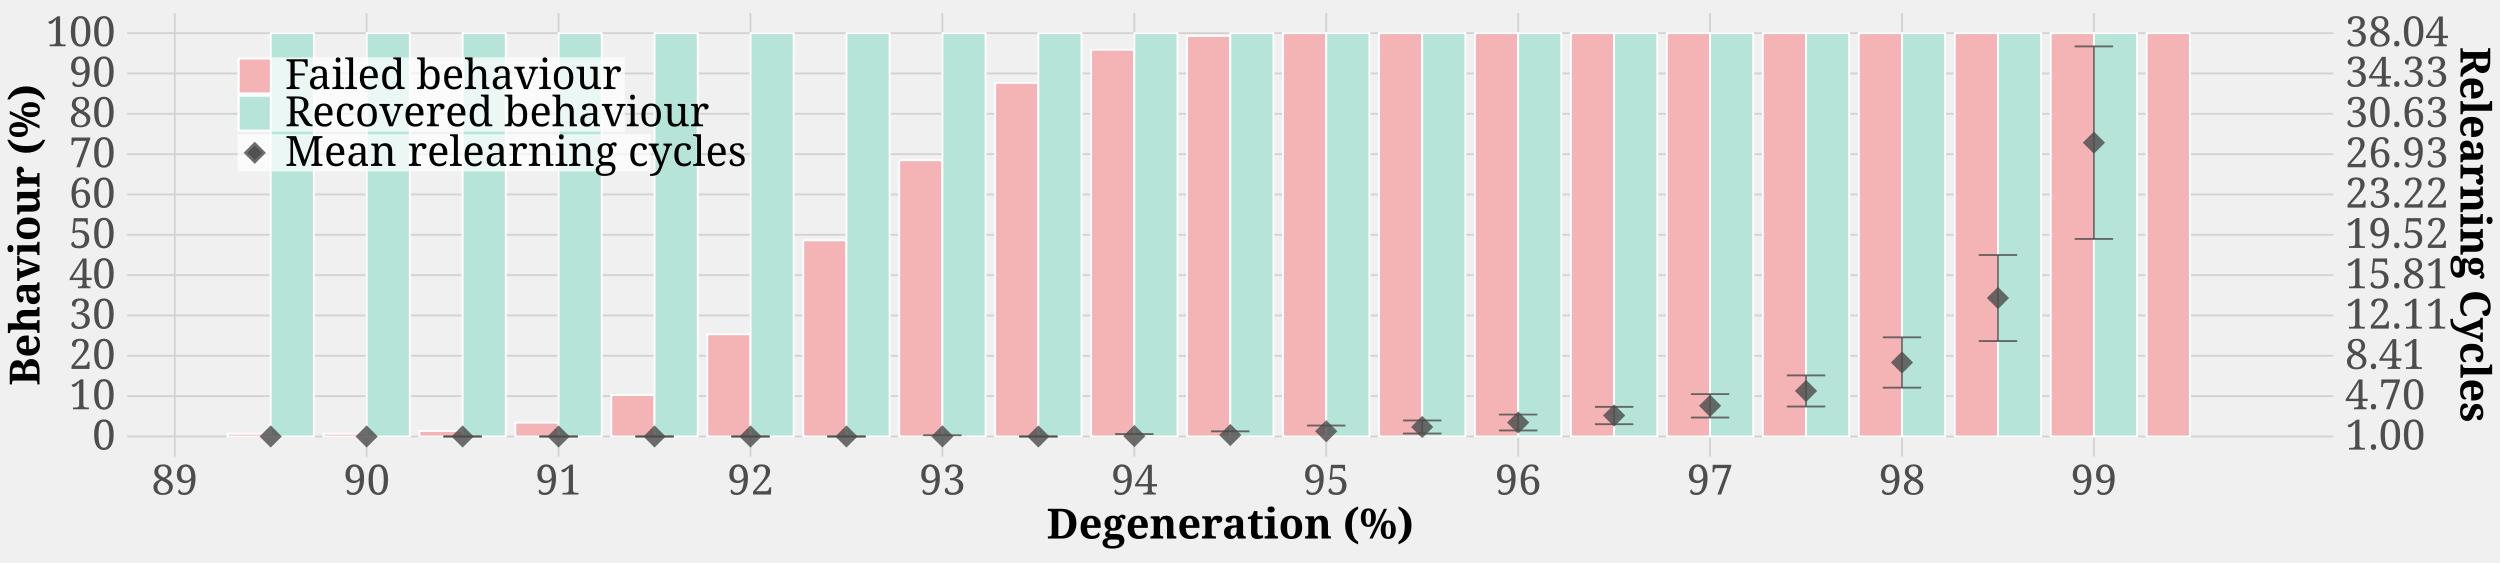
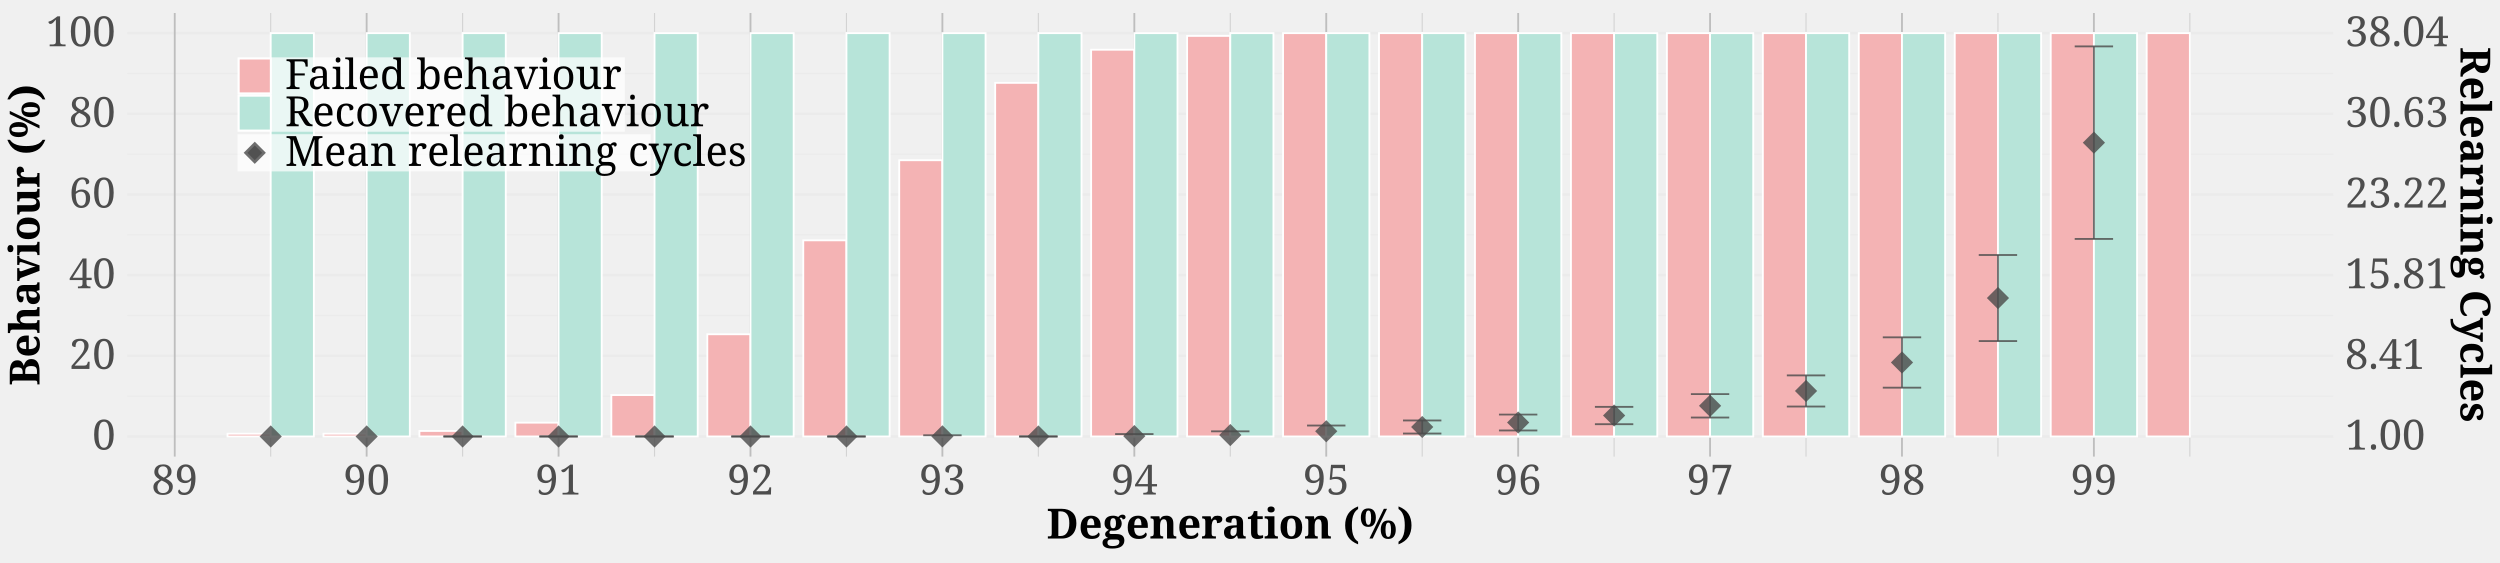
<svg xmlns="http://www.w3.org/2000/svg" class="svglite" width="1440.00pt" height="324.00pt" viewBox="0 0 1440.00 324.00">
  <defs>
    <style type="text/css">
    .svglite line, .svglite polyline, .svglite polygon, .svglite path, .svglite rect, .svglite circle {
      fill: none;
      stroke: #000000;
      stroke-linecap: round;
      stroke-linejoin: round;
      stroke-miterlimit: 10.00;
    }
    .svglite text {
      white-space: pre;
    }
  </style>
  </defs>
  <rect width="100%" height="100%" style="stroke: none; fill: none;" />
  <defs>
    <clipPath id="cpMC4wMHwxNDQwLjAwfDAuMDB8MzI0LjAw">
      <rect x="0.00" y="0.00" width="1440.00" height="324.00" />
    </clipPath>
  </defs>
  <g clip-path="url(#cpMC4wMHwxNDQwLjAwfDAuMDB8MzI0LjAw)">
</g>
  <defs>
    <clipPath id="cpNzMuMjl8MTM0My45OXw3LjQ3fDI2My4wMw==">
      <rect x="73.29" y="7.47" width="1270.71" height="255.55" />
    </clipPath>
  </defs>
  <g clip-path="url(#cpNzMuMjl8MTM0My45OXw3LjQ3fDI2My4wMw==)">
-     <polyline points="73.29,251.41 1343.99,251.41 " style="stroke-width: 1.07; stroke: #D3D3D3; stroke-linecap: butt;" />
-     <polyline points="73.29,228.18 1343.99,228.18 " style="stroke-width: 1.07; stroke: #D3D3D3; stroke-linecap: butt;" />
-     <polyline points="73.29,204.95 1343.99,204.95 " style="stroke-width: 1.07; stroke: #D3D3D3; stroke-linecap: butt;" />
-     <polyline points="73.29,181.71 1343.99,181.71 " style="stroke-width: 1.07; stroke: #D3D3D3; stroke-linecap: butt;" />
-     <polyline points="73.29,158.48 1343.99,158.48 " style="stroke-width: 1.07; stroke: #D3D3D3; stroke-linecap: butt;" />
-     <polyline points="73.29,135.25 1343.99,135.25 " style="stroke-width: 1.07; stroke: #D3D3D3; stroke-linecap: butt;" />
-     <polyline points="73.29,112.02 1343.99,112.02 " style="stroke-width: 1.07; stroke: #D3D3D3; stroke-linecap: butt;" />
-     <polyline points="73.29,88.78 1343.99,88.78 " style="stroke-width: 1.07; stroke: #D3D3D3; stroke-linecap: butt;" />
-     <polyline points="73.29,65.55 1343.99,65.55 " style="stroke-width: 1.07; stroke: #D3D3D3; stroke-linecap: butt;" />
-     <polyline points="73.29,42.32 1343.99,42.32 " style="stroke-width: 1.07; stroke: #D3D3D3; stroke-linecap: butt;" />
-     <polyline points="73.29,19.09 1343.99,19.09 " style="stroke-width: 1.07; stroke: #D3D3D3; stroke-linecap: butt;" />
-     <polyline points="100.65,263.03 100.65,7.47 " style="stroke-width: 1.07; stroke: #D3D3D3; stroke-linecap: butt;" />
-     <polyline points="211.19,263.03 211.19,7.47 " style="stroke-width: 1.07; stroke: #D3D3D3; stroke-linecap: butt;" />
-     <polyline points="321.73,263.03 321.73,7.47 " style="stroke-width: 1.07; stroke: #D3D3D3; stroke-linecap: butt;" />
-     <polyline points="432.28,263.03 432.28,7.47 " style="stroke-width: 1.07; stroke: #D3D3D3; stroke-linecap: butt;" />
-     <polyline points="542.82,263.03 542.82,7.47 " style="stroke-width: 1.07; stroke: #D3D3D3; stroke-linecap: butt;" />
-     <polyline points="653.37,263.03 653.37,7.47 " style="stroke-width: 1.07; stroke: #D3D3D3; stroke-linecap: butt;" />
-     <polyline points="763.91,263.03 763.91,7.47 " style="stroke-width: 1.07; stroke: #D3D3D3; stroke-linecap: butt;" />
-     <polyline points="874.46,263.03 874.46,7.47 " style="stroke-width: 1.07; stroke: #D3D3D3; stroke-linecap: butt;" />
-     <polyline points="985.00,263.03 985.00,7.47 " style="stroke-width: 1.07; stroke: #D3D3D3; stroke-linecap: butt;" />
-     <polyline points="1095.54,263.03 1095.54,7.47 " style="stroke-width: 1.07; stroke: #D3D3D3; stroke-linecap: butt;" />
-     <polyline points="1206.09,263.03 1206.09,7.47 " style="stroke-width: 1.07; stroke: #D3D3D3; stroke-linecap: butt;" />
+     <polyline points="73.29,228.18 1343.99,228.18 " style="stroke-width: 0.73; stroke: #EBEBEB; stroke-linecap: butt;" />
+     <polyline points="73.29,181.71 1343.99,181.71 " style="stroke-width: 0.73; stroke: #EBEBEB; stroke-linecap: butt;" />
+     <polyline points="73.29,135.25 1343.99,135.25 " style="stroke-width: 0.73; stroke: #EBEBEB; stroke-linecap: butt;" />
+     <polyline points="73.29,88.78 1343.99,88.78 " style="stroke-width: 0.73; stroke: #EBEBEB; stroke-linecap: butt;" />
+     <polyline points="73.29,42.32 1343.99,42.32 " style="stroke-width: 0.73; stroke: #EBEBEB; stroke-linecap: butt;" />
+     <polyline points="155.92,263.03 155.92,7.47 " style="stroke-width: 0.64; stroke: #D3D3D3; stroke-linecap: butt;" />
+     <polyline points="266.46,263.03 266.46,7.47 " style="stroke-width: 0.64; stroke: #D3D3D3; stroke-linecap: butt;" />
+     <polyline points="377.01,263.03 377.01,7.47 " style="stroke-width: 0.64; stroke: #D3D3D3; stroke-linecap: butt;" />
+     <polyline points="487.55,263.03 487.55,7.47 " style="stroke-width: 0.64; stroke: #D3D3D3; stroke-linecap: butt;" />
+     <polyline points="598.09,263.03 598.09,7.47 " style="stroke-width: 0.64; stroke: #D3D3D3; stroke-linecap: butt;" />
+     <polyline points="708.64,263.03 708.64,7.47 " style="stroke-width: 0.64; stroke: #D3D3D3; stroke-linecap: butt;" />
+     <polyline points="819.18,263.03 819.18,7.47 " style="stroke-width: 0.64; stroke: #D3D3D3; stroke-linecap: butt;" />
+     <polyline points="929.73,263.03 929.73,7.47 " style="stroke-width: 0.64; stroke: #D3D3D3; stroke-linecap: butt;" />
+     <polyline points="1040.27,263.03 1040.27,7.47 " style="stroke-width: 0.64; stroke: #D3D3D3; stroke-linecap: butt;" />
+     <polyline points="1150.82,263.03 1150.82,7.47 " style="stroke-width: 0.64; stroke: #D3D3D3; stroke-linecap: butt;" />
+     <polyline points="1261.36,263.03 1261.36,7.47 " style="stroke-width: 0.64; stroke: #D3D3D3; stroke-linecap: butt;" />
+     <polyline points="73.29,251.41 1343.99,251.41 " style="stroke-width: 1.45; stroke: #EBEBEB; stroke-linecap: butt;" />
+     <polyline points="73.29,204.95 1343.99,204.95 " style="stroke-width: 1.45; stroke: #EBEBEB; stroke-linecap: butt;" />
+     <polyline points="73.29,158.48 1343.99,158.48 " style="stroke-width: 1.45; stroke: #EBEBEB; stroke-linecap: butt;" />
+     <polyline points="73.29,112.02 1343.99,112.02 " style="stroke-width: 1.45; stroke: #EBEBEB; stroke-linecap: butt;" />
+     <polyline points="73.29,65.55 1343.99,65.55 " style="stroke-width: 1.45; stroke: #EBEBEB; stroke-linecap: butt;" />
+     <polyline points="73.29,19.09 1343.99,19.09 " style="stroke-width: 1.45; stroke: #EBEBEB; stroke-linecap: butt;" />
+     <polyline points="100.65,263.03 100.65,7.47 " style="stroke-width: 1.07; stroke: #BEBEBE; stroke-linecap: butt;" />
+     <polyline points="211.19,263.03 211.19,7.47 " style="stroke-width: 1.07; stroke: #BEBEBE; stroke-linecap: butt;" />
+     <polyline points="321.73,263.03 321.73,7.47 " style="stroke-width: 1.07; stroke: #BEBEBE; stroke-linecap: butt;" />
+     <polyline points="432.28,263.03 432.28,7.47 " style="stroke-width: 1.07; stroke: #BEBEBE; stroke-linecap: butt;" />
+     <polyline points="542.82,263.03 542.82,7.47 " style="stroke-width: 1.07; stroke: #BEBEBE; stroke-linecap: butt;" />
+     <polyline points="653.37,263.03 653.37,7.47 " style="stroke-width: 1.07; stroke: #BEBEBE; stroke-linecap: butt;" />
+     <polyline points="763.91,263.03 763.91,7.47 " style="stroke-width: 1.07; stroke: #BEBEBE; stroke-linecap: butt;" />
+     <polyline points="874.46,263.03 874.46,7.47 " style="stroke-width: 1.07; stroke: #BEBEBE; stroke-linecap: butt;" />
+     <polyline points="985.00,263.03 985.00,7.47 " style="stroke-width: 1.07; stroke: #BEBEBE; stroke-linecap: butt;" />
+     <polyline points="1095.54,263.03 1095.54,7.47 " style="stroke-width: 1.07; stroke: #BEBEBE; stroke-linecap: butt;" />
+     <polyline points="1206.09,263.03 1206.09,7.47 " style="stroke-width: 1.07; stroke: #BEBEBE; stroke-linecap: butt;" />
    <rect x="131.05" y="249.82" width="24.87" height="1.59" style="stroke-width: 1.07; stroke: #FFFFFF; stroke-linecap: butt; stroke-linejoin: miter; fill: #F4B3B4;" />
    <rect x="155.92" y="19.09" width="24.87" height="232.32" style="stroke-width: 1.07; stroke: #FFFFFF; stroke-linecap: butt; stroke-linejoin: miter; fill: #B7E4D9;" />
    <rect x="186.32" y="249.82" width="24.87" height="1.59" style="stroke-width: 1.07; stroke: #FFFFFF; stroke-linecap: butt; stroke-linejoin: miter; fill: #F4B3B4;" />
    <rect x="211.19" y="19.09" width="24.87" height="232.32" style="stroke-width: 1.07; stroke: #FFFFFF; stroke-linecap: butt; stroke-linejoin: miter; fill: #B7E4D9;" />
    <rect x="241.59" y="248.23" width="24.87" height="3.18" style="stroke-width: 1.07; stroke: #FFFFFF; stroke-linecap: butt; stroke-linejoin: miter; fill: #F4B3B4;" />
    <rect x="266.46" y="19.09" width="24.87" height="232.32" style="stroke-width: 1.07; stroke: #FFFFFF; stroke-linecap: butt; stroke-linejoin: miter; fill: #B7E4D9;" />
    <rect x="296.86" y="243.45" width="24.87" height="7.96" style="stroke-width: 1.07; stroke: #FFFFFF; stroke-linecap: butt; stroke-linejoin: miter; fill: #F4B3B4;" />
    <rect x="321.73" y="19.09" width="24.87" height="232.32" style="stroke-width: 1.07; stroke: #FFFFFF; stroke-linecap: butt; stroke-linejoin: miter; fill: #B7E4D9;" />
    <rect x="352.13" y="227.54" width="24.87" height="23.87" style="stroke-width: 1.07; stroke: #FFFFFF; stroke-linecap: butt; stroke-linejoin: miter; fill: #F4B3B4;" />
    <rect x="377.01" y="19.09" width="24.87" height="232.32" style="stroke-width: 1.07; stroke: #FFFFFF; stroke-linecap: butt; stroke-linejoin: miter; fill: #B7E4D9;" />
    <rect x="407.41" y="192.53" width="24.87" height="58.88" style="stroke-width: 1.07; stroke: #FFFFFF; stroke-linecap: butt; stroke-linejoin: miter; fill: #F4B3B4;" />
    <rect x="432.28" y="19.09" width="24.87" height="232.32" style="stroke-width: 1.07; stroke: #FFFFFF; stroke-linecap: butt; stroke-linejoin: miter; fill: #B7E4D9;" />
    <rect x="462.68" y="138.43" width="24.87" height="112.98" style="stroke-width: 1.07; stroke: #FFFFFF; stroke-linecap: butt; stroke-linejoin: miter; fill: #F4B3B4;" />
    <rect x="487.55" y="19.09" width="24.87" height="232.32" style="stroke-width: 1.07; stroke: #FFFFFF; stroke-linecap: butt; stroke-linejoin: miter; fill: #B7E4D9;" />
    <rect x="517.95" y="92.29" width="24.87" height="159.12" style="stroke-width: 1.07; stroke: #FFFFFF; stroke-linecap: butt; stroke-linejoin: miter; fill: #F4B3B4;" />
    <rect x="542.82" y="19.09" width="24.87" height="232.32" style="stroke-width: 1.07; stroke: #FFFFFF; stroke-linecap: butt; stroke-linejoin: miter; fill: #B7E4D9;" />
    <rect x="573.22" y="47.73" width="24.87" height="203.68" style="stroke-width: 1.07; stroke: #FFFFFF; stroke-linecap: butt; stroke-linejoin: miter; fill: #F4B3B4;" />
    <rect x="598.09" y="19.09" width="24.87" height="232.32" style="stroke-width: 1.07; stroke: #FFFFFF; stroke-linecap: butt; stroke-linejoin: miter; fill: #B7E4D9;" />
    <rect x="628.49" y="28.64" width="24.87" height="222.77" style="stroke-width: 1.07; stroke: #FFFFFF; stroke-linecap: butt; stroke-linejoin: miter; fill: #F4B3B4;" />
    <rect x="653.37" y="19.09" width="24.87" height="232.32" style="stroke-width: 1.07; stroke: #FFFFFF; stroke-linecap: butt; stroke-linejoin: miter; fill: #B7E4D9;" />
    <rect x="683.77" y="20.68" width="24.87" height="230.73" style="stroke-width: 1.07; stroke: #FFFFFF; stroke-linecap: butt; stroke-linejoin: miter; fill: #F4B3B4;" />
    <rect x="708.64" y="19.09" width="24.87" height="232.32" style="stroke-width: 1.07; stroke: #FFFFFF; stroke-linecap: butt; stroke-linejoin: miter; fill: #B7E4D9;" />
    <rect x="739.04" y="19.09" width="24.87" height="232.32" style="stroke-width: 1.07; stroke: #FFFFFF; stroke-linecap: butt; stroke-linejoin: miter; fill: #F4B3B4;" />
    <rect x="763.91" y="19.09" width="24.87" height="232.32" style="stroke-width: 1.07; stroke: #FFFFFF; stroke-linecap: butt; stroke-linejoin: miter; fill: #B7E4D9;" />
    <rect x="794.31" y="19.09" width="24.87" height="232.32" style="stroke-width: 1.07; stroke: #FFFFFF; stroke-linecap: butt; stroke-linejoin: miter; fill: #F4B3B4;" />
    <rect x="819.18" y="19.09" width="24.87" height="232.32" style="stroke-width: 1.07; stroke: #FFFFFF; stroke-linecap: butt; stroke-linejoin: miter; fill: #B7E4D9;" />
    <rect x="849.58" y="19.09" width="24.87" height="232.32" style="stroke-width: 1.07; stroke: #FFFFFF; stroke-linecap: butt; stroke-linejoin: miter; fill: #F4B3B4;" />
    <rect x="874.46" y="19.09" width="24.87" height="232.32" style="stroke-width: 1.07; stroke: #FFFFFF; stroke-linecap: butt; stroke-linejoin: miter; fill: #B7E4D9;" />
    <rect x="904.86" y="19.09" width="24.87" height="232.32" style="stroke-width: 1.07; stroke: #FFFFFF; stroke-linecap: butt; stroke-linejoin: miter; fill: #F4B3B4;" />
    <rect x="929.73" y="19.09" width="24.87" height="232.32" style="stroke-width: 1.07; stroke: #FFFFFF; stroke-linecap: butt; stroke-linejoin: miter; fill: #B7E4D9;" />
    <rect x="960.13" y="19.09" width="24.87" height="232.32" style="stroke-width: 1.07; stroke: #FFFFFF; stroke-linecap: butt; stroke-linejoin: miter; fill: #F4B3B4;" />
    <rect x="985.00" y="19.09" width="24.87" height="232.32" style="stroke-width: 1.07; stroke: #FFFFFF; stroke-linecap: butt; stroke-linejoin: miter; fill: #B7E4D9;" />
    <rect x="1015.40" y="19.09" width="24.87" height="232.32" style="stroke-width: 1.07; stroke: #FFFFFF; stroke-linecap: butt; stroke-linejoin: miter; fill: #F4B3B4;" />
    <rect x="1040.27" y="19.09" width="24.87" height="232.32" style="stroke-width: 1.07; stroke: #FFFFFF; stroke-linecap: butt; stroke-linejoin: miter; fill: #B7E4D9;" />
    <rect x="1070.67" y="19.09" width="24.87" height="232.32" style="stroke-width: 1.07; stroke: #FFFFFF; stroke-linecap: butt; stroke-linejoin: miter; fill: #F4B3B4;" />
    <rect x="1095.54" y="19.09" width="24.87" height="232.32" style="stroke-width: 1.07; stroke: #FFFFFF; stroke-linecap: butt; stroke-linejoin: miter; fill: #B7E4D9;" />
    <rect x="1125.94" y="19.09" width="24.87" height="232.32" style="stroke-width: 1.07; stroke: #FFFFFF; stroke-linecap: butt; stroke-linejoin: miter; fill: #F4B3B4;" />
    <rect x="1150.82" y="19.09" width="24.87" height="232.32" style="stroke-width: 1.07; stroke: #FFFFFF; stroke-linecap: butt; stroke-linejoin: miter; fill: #B7E4D9;" />
    <rect x="1181.22" y="19.09" width="24.87" height="232.32" style="stroke-width: 1.07; stroke: #FFFFFF; stroke-linecap: butt; stroke-linejoin: miter; fill: #F4B3B4;" />
    <rect x="1206.09" y="19.09" width="24.87" height="232.32" style="stroke-width: 1.07; stroke: #FFFFFF; stroke-linecap: butt; stroke-linejoin: miter; fill: #B7E4D9;" />
    <rect x="1236.49" y="19.09" width="24.87" height="232.32" style="stroke-width: 1.07; stroke: #FFFFFF; stroke-linecap: butt; stroke-linejoin: miter; fill: #F4B3B4;" />
    <rect x="1261.36" y="251.41" width="24.87" height="0.00" style="stroke-width: 1.07; stroke: #FFFFFF; stroke-linecap: butt; stroke-linejoin: miter; fill: #B7E4D9;" />
    <polygon points="149.52,251.41 155.92,245.01 162.32,251.41 155.92,257.81 " style="stroke-width: 2.13; stroke: none; fill: #4A4A4A; fill-opacity: 0.80;" />
    <polygon points="204.79,251.41 211.19,245.01 217.59,251.41 211.19,257.81 " style="stroke-width: 2.13; stroke: none; fill: #4A4A4A; fill-opacity: 0.80;" />
    <polygon points="260.06,251.41 266.46,245.01 272.86,251.41 266.46,257.81 " style="stroke-width: 2.13; stroke: none; fill: #4A4A4A; fill-opacity: 0.80;" />
    <polygon points="315.34,251.41 321.73,245.01 328.13,251.41 321.73,257.81 " style="stroke-width: 2.13; stroke: none; fill: #4A4A4A; fill-opacity: 0.80;" />
    <polygon points="370.61,251.41 377.01,245.01 383.40,251.41 377.01,257.81 " style="stroke-width: 2.13; stroke: none; fill: #4A4A4A; fill-opacity: 0.80;" />
    <polygon points="425.88,251.41 432.28,245.01 438.68,251.41 432.28,257.81 " style="stroke-width: 2.13; stroke: none; fill: #4A4A4A; fill-opacity: 0.80;" />
    <polygon points="481.15,251.41 487.55,245.01 493.95,251.41 487.55,257.81 " style="stroke-width: 2.13; stroke: none; fill: #4A4A4A; fill-opacity: 0.80;" />
    <polygon points="536.42,251.35 542.82,244.95 549.22,251.35 542.82,257.74 " style="stroke-width: 2.13; stroke: none; fill: #4A4A4A; fill-opacity: 0.80;" />
    <polygon points="591.70,251.41 598.09,245.01 604.49,251.41 598.09,257.81 " style="stroke-width: 2.13; stroke: none; fill: #4A4A4A; fill-opacity: 0.80;" />
    <polygon points="646.97,251.19 653.37,244.79 659.76,251.19 653.37,257.58 " style="stroke-width: 2.13; stroke: none; fill: #4A4A4A; fill-opacity: 0.80;" />
    <polygon points="702.24,250.59 708.64,244.19 715.04,250.59 708.64,256.99 " style="stroke-width: 2.13; stroke: none; fill: #4A4A4A; fill-opacity: 0.80;" />
    <polygon points="757.51,248.40 763.91,242.00 770.31,248.40 763.91,254.80 " style="stroke-width: 2.13; stroke: none; fill: #4A4A4A; fill-opacity: 0.80;" />
    <polygon points="812.79,245.95 819.18,239.56 825.58,245.95 819.18,252.35 " style="stroke-width: 2.13; stroke: none; fill: #4A4A4A; fill-opacity: 0.80;" />
    <polygon points="868.06,243.38 874.46,236.98 880.85,243.38 874.46,249.77 " style="stroke-width: 2.13; stroke: none; fill: #4A4A4A; fill-opacity: 0.80;" />
    <polygon points="923.33,239.34 929.73,232.94 936.13,239.34 929.73,245.73 " style="stroke-width: 2.13; stroke: none; fill: #4A4A4A; fill-opacity: 0.80;" />
    <polygon points="978.60,233.75 985.00,227.35 991.40,233.75 985.00,240.15 " style="stroke-width: 2.13; stroke: none; fill: #4A4A4A; fill-opacity: 0.80;" />
    <polygon points="1033.87,225.20 1040.27,218.80 1046.67,225.20 1040.27,231.60 " style="stroke-width: 2.13; stroke: none; fill: #4A4A4A; fill-opacity: 0.80;" />
    <polygon points="1089.15,208.79 1095.54,202.39 1101.94,208.79 1095.54,215.19 " style="stroke-width: 2.13; stroke: none; fill: #4A4A4A; fill-opacity: 0.80;" />
    <polygon points="1144.42,171.67 1150.82,165.27 1157.21,171.67 1150.82,178.07 " style="stroke-width: 2.13; stroke: none; fill: #4A4A4A; fill-opacity: 0.80;" />
    <polygon points="1199.69,82.18 1206.09,75.78 1212.49,82.18 1206.09,88.57 " style="stroke-width: 2.13; stroke: none; fill: #4A4A4A; fill-opacity: 0.80;" />
    <polyline points="255.41,251.41 277.52,251.41 " style="stroke-width: 1.07; stroke: #4A4A4A; stroke-opacity: 0.80; stroke-linecap: butt;" />
    <polyline points="266.46,251.41 266.46,251.41 " style="stroke-width: 1.07; stroke: #4A4A4A; stroke-opacity: 0.80; stroke-linecap: butt;" />
    <polyline points="255.41,251.41 277.52,251.41 " style="stroke-width: 1.07; stroke: #4A4A4A; stroke-opacity: 0.80; stroke-linecap: butt;" />
    <polyline points="310.68,251.41 332.79,251.41 " style="stroke-width: 1.07; stroke: #4A4A4A; stroke-opacity: 0.80; stroke-linecap: butt;" />
    <polyline points="321.73,251.41 321.73,251.41 " style="stroke-width: 1.07; stroke: #4A4A4A; stroke-opacity: 0.80; stroke-linecap: butt;" />
    <polyline points="310.68,251.41 332.79,251.41 " style="stroke-width: 1.07; stroke: #4A4A4A; stroke-opacity: 0.80; stroke-linecap: butt;" />
    <polyline points="365.95,251.41 388.06,251.41 " style="stroke-width: 1.07; stroke: #4A4A4A; stroke-opacity: 0.80; stroke-linecap: butt;" />
    <polyline points="377.01,251.41 377.01,251.41 " style="stroke-width: 1.07; stroke: #4A4A4A; stroke-opacity: 0.80; stroke-linecap: butt;" />
    <polyline points="365.95,251.41 388.06,251.41 " style="stroke-width: 1.07; stroke: #4A4A4A; stroke-opacity: 0.80; stroke-linecap: butt;" />
    <polyline points="421.22,251.41 443.33,251.41 " style="stroke-width: 1.07; stroke: #4A4A4A; stroke-opacity: 0.80; stroke-linecap: butt;" />
    <polyline points="432.28,251.41 432.28,251.41 " style="stroke-width: 1.07; stroke: #4A4A4A; stroke-opacity: 0.80; stroke-linecap: butt;" />
    <polyline points="421.22,251.41 443.33,251.41 " style="stroke-width: 1.07; stroke: #4A4A4A; stroke-opacity: 0.80; stroke-linecap: butt;" />
    <polyline points="476.50,251.41 498.61,251.41 " style="stroke-width: 1.07; stroke: #4A4A4A; stroke-opacity: 0.80; stroke-linecap: butt;" />
    <polyline points="487.55,251.41 487.55,251.41 " style="stroke-width: 1.07; stroke: #4A4A4A; stroke-opacity: 0.80; stroke-linecap: butt;" />
    <polyline points="476.50,251.41 498.61,251.41 " style="stroke-width: 1.07; stroke: #4A4A4A; stroke-opacity: 0.80; stroke-linecap: butt;" />
    <polyline points="531.77,250.72 553.88,250.72 " style="stroke-width: 1.07; stroke: #4A4A4A; stroke-opacity: 0.80; stroke-linecap: butt;" />
    <polyline points="587.04,251.41 609.15,251.41 " style="stroke-width: 1.07; stroke: #4A4A4A; stroke-opacity: 0.80; stroke-linecap: butt;" />
    <polyline points="598.09,251.41 598.09,251.41 " style="stroke-width: 1.07; stroke: #4A4A4A; stroke-opacity: 0.80; stroke-linecap: butt;" />
    <polyline points="587.04,251.41 609.15,251.41 " style="stroke-width: 1.07; stroke: #4A4A4A; stroke-opacity: 0.80; stroke-linecap: butt;" />
    <polyline points="642.31,250.02 664.42,250.02 " style="stroke-width: 1.07; stroke: #4A4A4A; stroke-opacity: 0.80; stroke-linecap: butt;" />
    <polyline points="697.58,248.46 719.69,248.46 " style="stroke-width: 1.07; stroke: #4A4A4A; stroke-opacity: 0.80; stroke-linecap: butt;" />
    <polyline points="752.86,245.09 774.97,245.09 " style="stroke-width: 1.07; stroke: #4A4A4A; stroke-opacity: 0.80; stroke-linecap: butt;" />
    <polyline points="808.13,242.18 830.24,242.18 " style="stroke-width: 1.07; stroke: #4A4A4A; stroke-opacity: 0.80; stroke-linecap: butt;" />
    <polyline points="819.18,242.18 819.18,249.73 " style="stroke-width: 1.07; stroke: #4A4A4A; stroke-opacity: 0.80; stroke-linecap: butt;" />
    <polyline points="808.13,249.73 830.24,249.73 " style="stroke-width: 1.07; stroke: #4A4A4A; stroke-opacity: 0.80; stroke-linecap: butt;" />
    <polyline points="863.40,238.79 885.51,238.79 " style="stroke-width: 1.07; stroke: #4A4A4A; stroke-opacity: 0.80; stroke-linecap: butt;" />
    <polyline points="874.46,238.79 874.46,247.96 " style="stroke-width: 1.07; stroke: #4A4A4A; stroke-opacity: 0.80; stroke-linecap: butt;" />
    <polyline points="863.40,247.96 885.51,247.96 " style="stroke-width: 1.07; stroke: #4A4A4A; stroke-opacity: 0.80; stroke-linecap: butt;" />
    <polyline points="918.67,234.34 940.78,234.34 " style="stroke-width: 1.07; stroke: #4A4A4A; stroke-opacity: 0.80; stroke-linecap: butt;" />
    <polyline points="929.73,234.34 929.73,244.34 " style="stroke-width: 1.07; stroke: #4A4A4A; stroke-opacity: 0.80; stroke-linecap: butt;" />
    <polyline points="918.67,244.34 940.78,244.34 " style="stroke-width: 1.07; stroke: #4A4A4A; stroke-opacity: 0.80; stroke-linecap: butt;" />
    <polyline points="973.95,227.00 996.05,227.00 " style="stroke-width: 1.07; stroke: #4A4A4A; stroke-opacity: 0.80; stroke-linecap: butt;" />
    <polyline points="985.00,227.00 985.00,240.50 " style="stroke-width: 1.07; stroke: #4A4A4A; stroke-opacity: 0.80; stroke-linecap: butt;" />
    <polyline points="973.95,240.50 996.05,240.50 " style="stroke-width: 1.07; stroke: #4A4A4A; stroke-opacity: 0.80; stroke-linecap: butt;" />
    <polyline points="1029.22,216.22 1051.33,216.22 " style="stroke-width: 1.07; stroke: #4A4A4A; stroke-opacity: 0.80; stroke-linecap: butt;" />
    <polyline points="1040.27,216.22 1040.27,234.18 " style="stroke-width: 1.07; stroke: #4A4A4A; stroke-opacity: 0.80; stroke-linecap: butt;" />
    <polyline points="1029.22,234.18 1051.33,234.18 " style="stroke-width: 1.07; stroke: #4A4A4A; stroke-opacity: 0.80; stroke-linecap: butt;" />
    <polyline points="1084.49,194.30 1106.60,194.30 " style="stroke-width: 1.07; stroke: #4A4A4A; stroke-opacity: 0.80; stroke-linecap: butt;" />
    <polyline points="1095.54,194.30 1095.54,223.28 " style="stroke-width: 1.07; stroke: #4A4A4A; stroke-opacity: 0.80; stroke-linecap: butt;" />
    <polyline points="1084.49,223.28 1106.60,223.28 " style="stroke-width: 1.07; stroke: #4A4A4A; stroke-opacity: 0.80; stroke-linecap: butt;" />
    <polyline points="1139.76,146.87 1161.87,146.87 " style="stroke-width: 1.07; stroke: #4A4A4A; stroke-opacity: 0.80; stroke-linecap: butt;" />
    <polyline points="1150.82,146.87 1150.82,196.47 " style="stroke-width: 1.07; stroke: #4A4A4A; stroke-opacity: 0.80; stroke-linecap: butt;" />
    <polyline points="1139.76,196.47 1161.87,196.47 " style="stroke-width: 1.07; stroke: #4A4A4A; stroke-opacity: 0.80; stroke-linecap: butt;" />
    <polyline points="1195.03,26.71 1217.14,26.71 " style="stroke-width: 1.07; stroke: #4A4A4A; stroke-opacity: 0.80; stroke-linecap: butt;" />
    <polyline points="1206.09,26.71 1206.09,137.64 " style="stroke-width: 1.07; stroke: #4A4A4A; stroke-opacity: 0.80; stroke-linecap: butt;" />
    <polyline points="1195.03,137.64 1217.14,137.64 " style="stroke-width: 1.07; stroke: #4A4A4A; stroke-opacity: 0.80; stroke-linecap: butt;" />
  </g>
  <g clip-path="url(#cpMC4wMHwxNDQwLjAwfDAuMDB8MzI0LjAw)">
    <text x="66.56" y="258.96" text-anchor="end" style="font-size: 24.00px;fill: #4D4D4D; font-family: &quot;Garamond&quot;;" textLength="11.25px" lengthAdjust="spacingAndGlyphs">0</text>
-     <text x="66.56" y="235.73" text-anchor="end" style="font-size: 24.00px;fill: #4D4D4D; font-family: &quot;Garamond&quot;;" textLength="22.49px" lengthAdjust="spacingAndGlyphs">10</text>
    <text x="66.56" y="212.50" text-anchor="end" style="font-size: 24.00px;fill: #4D4D4D; font-family: &quot;Garamond&quot;;" textLength="22.49px" lengthAdjust="spacingAndGlyphs">20</text>
-     <text x="66.56" y="189.27" text-anchor="end" style="font-size: 24.00px;fill: #4D4D4D; font-family: &quot;Garamond&quot;;" textLength="22.49px" lengthAdjust="spacingAndGlyphs">30</text>
    <text x="66.56" y="166.03" text-anchor="end" style="font-size: 24.00px;fill: #4D4D4D; font-family: &quot;Garamond&quot;;" textLength="22.49px" lengthAdjust="spacingAndGlyphs">40</text>
-     <text x="66.56" y="142.80" text-anchor="end" style="font-size: 24.00px;fill: #4D4D4D; font-family: &quot;Garamond&quot;;" textLength="22.49px" lengthAdjust="spacingAndGlyphs">50</text>
    <text x="66.56" y="119.57" text-anchor="end" style="font-size: 24.00px;fill: #4D4D4D; font-family: &quot;Garamond&quot;;" textLength="22.49px" lengthAdjust="spacingAndGlyphs">60</text>
-     <text x="66.56" y="96.34" text-anchor="end" style="font-size: 24.00px;fill: #4D4D4D; font-family: &quot;Garamond&quot;;" textLength="22.49px" lengthAdjust="spacingAndGlyphs">70</text>
    <text x="66.56" y="73.11" text-anchor="end" style="font-size: 24.00px;fill: #4D4D4D; font-family: &quot;Garamond&quot;;" textLength="22.49px" lengthAdjust="spacingAndGlyphs">80</text>
-     <text x="66.56" y="49.87" text-anchor="end" style="font-size: 24.00px;fill: #4D4D4D; font-family: &quot;Garamond&quot;;" textLength="22.49px" lengthAdjust="spacingAndGlyphs">90</text>
    <text x="66.56" y="26.64" text-anchor="end" style="font-size: 24.00px;fill: #4D4D4D; font-family: &quot;Garamond&quot;;" textLength="33.74px" lengthAdjust="spacingAndGlyphs">100</text>
    <text x="1350.72" y="258.96" style="font-size: 24.00px;fill: #4D4D4D; font-family: &quot;Garamond&quot;;" textLength="38.99px" lengthAdjust="spacingAndGlyphs">1.00</text>
-     <text x="1350.72" y="235.73" style="font-size: 24.00px;fill: #4D4D4D; font-family: &quot;Garamond&quot;;" textLength="38.99px" lengthAdjust="spacingAndGlyphs">4.70</text>
    <text x="1350.72" y="212.50" style="font-size: 24.00px;fill: #4D4D4D; font-family: &quot;Garamond&quot;;" textLength="38.99px" lengthAdjust="spacingAndGlyphs">8.41</text>
-     <text x="1350.72" y="189.27" style="font-size: 24.00px;fill: #4D4D4D; font-family: &quot;Garamond&quot;;" textLength="50.23px" lengthAdjust="spacingAndGlyphs">12.11</text>
    <text x="1350.72" y="166.03" style="font-size: 24.00px;fill: #4D4D4D; font-family: &quot;Garamond&quot;;" textLength="50.23px" lengthAdjust="spacingAndGlyphs">15.81</text>
-     <text x="1350.72" y="142.80" style="font-size: 24.00px;fill: #4D4D4D; font-family: &quot;Garamond&quot;;" textLength="50.23px" lengthAdjust="spacingAndGlyphs">19.52</text>
    <text x="1350.72" y="119.57" style="font-size: 24.00px;fill: #4D4D4D; font-family: &quot;Garamond&quot;;" textLength="50.23px" lengthAdjust="spacingAndGlyphs">23.22</text>
-     <text x="1350.72" y="96.34" style="font-size: 24.00px;fill: #4D4D4D; font-family: &quot;Garamond&quot;;" textLength="50.23px" lengthAdjust="spacingAndGlyphs">26.93</text>
    <text x="1350.72" y="73.11" style="font-size: 24.00px;fill: #4D4D4D; font-family: &quot;Garamond&quot;;" textLength="50.23px" lengthAdjust="spacingAndGlyphs">30.63</text>
-     <text x="1350.72" y="49.87" style="font-size: 24.00px;fill: #4D4D4D; font-family: &quot;Garamond&quot;;" textLength="50.23px" lengthAdjust="spacingAndGlyphs">34.33</text>
    <text x="1350.72" y="26.64" style="font-size: 24.00px;fill: #4D4D4D; font-family: &quot;Garamond&quot;;" textLength="50.23px" lengthAdjust="spacingAndGlyphs">38.04</text>
    <text x="100.65" y="284.86" text-anchor="middle" style="font-size: 24.00px;fill: #4D4D4D; font-family: &quot;Garamond&quot;;" textLength="22.49px" lengthAdjust="spacingAndGlyphs">89</text>
    <text x="211.19" y="284.86" text-anchor="middle" style="font-size: 24.00px;fill: #4D4D4D; font-family: &quot;Garamond&quot;;" textLength="22.49px" lengthAdjust="spacingAndGlyphs">90</text>
    <text x="321.73" y="284.86" text-anchor="middle" style="font-size: 24.00px;fill: #4D4D4D; font-family: &quot;Garamond&quot;;" textLength="22.49px" lengthAdjust="spacingAndGlyphs">91</text>
    <text x="432.28" y="284.86" text-anchor="middle" style="font-size: 24.00px;fill: #4D4D4D; font-family: &quot;Garamond&quot;;" textLength="22.49px" lengthAdjust="spacingAndGlyphs">92</text>
    <text x="542.82" y="284.86" text-anchor="middle" style="font-size: 24.00px;fill: #4D4D4D; font-family: &quot;Garamond&quot;;" textLength="22.49px" lengthAdjust="spacingAndGlyphs">93</text>
    <text x="653.37" y="284.86" text-anchor="middle" style="font-size: 24.00px;fill: #4D4D4D; font-family: &quot;Garamond&quot;;" textLength="22.49px" lengthAdjust="spacingAndGlyphs">94</text>
    <text x="763.91" y="284.86" text-anchor="middle" style="font-size: 24.00px;fill: #4D4D4D; font-family: &quot;Garamond&quot;;" textLength="22.49px" lengthAdjust="spacingAndGlyphs">95</text>
    <text x="874.46" y="284.86" text-anchor="middle" style="font-size: 24.00px;fill: #4D4D4D; font-family: &quot;Garamond&quot;;" textLength="22.49px" lengthAdjust="spacingAndGlyphs">96</text>
    <text x="985.00" y="284.86" text-anchor="middle" style="font-size: 24.00px;fill: #4D4D4D; font-family: &quot;Garamond&quot;;" textLength="22.49px" lengthAdjust="spacingAndGlyphs">97</text>
    <text x="1095.54" y="284.86" text-anchor="middle" style="font-size: 24.00px;fill: #4D4D4D; font-family: &quot;Garamond&quot;;" textLength="22.49px" lengthAdjust="spacingAndGlyphs">98</text>
    <text x="1206.09" y="284.86" text-anchor="middle" style="font-size: 24.00px;fill: #4D4D4D; font-family: &quot;Garamond&quot;;" textLength="22.49px" lengthAdjust="spacingAndGlyphs">99</text>
    <text x="708.64" y="310.21" text-anchor="middle" style="font-size: 24.00px; font-weight: bold; font-family: &quot;Garamond&quot;;" textLength="181.48px" lengthAdjust="spacingAndGlyphs">Degeneration (%)</text>
    <text transform="translate(22.76,135.25) rotate(-90)" text-anchor="middle" style="font-size: 24.00px; font-weight: bold; font-family: &quot;Garamond&quot;;" textLength="146.73px" lengthAdjust="spacingAndGlyphs">Behaviour (%)</text>
    <text transform="translate(1417.24,135.25) rotate(90)" text-anchor="middle" style="font-size: 24.00px; font-weight: bold; font-family: &quot;Garamond&quot;;" textLength="184.05px" lengthAdjust="spacingAndGlyphs">Relearning Cycles</text>
    <rect x="136.82" y="33.03" width="223.08" height="42.85" style="stroke-width: 1.07; stroke: none; fill: #FFFFFF; fill-opacity: 0.70;" />
    <rect x="137.53" y="33.74" width="18.43" height="20.01" style="stroke-width: 1.07; stroke: #FFFFFF; stroke-linecap: butt; stroke-linejoin: miter; fill: #F4B3B4;" />
    <rect x="137.53" y="55.16" width="18.43" height="20.01" style="stroke-width: 1.07; stroke: #FFFFFF; stroke-linecap: butt; stroke-linejoin: miter; fill: #B7E4D9;" />
    <text x="164.14" y="51.29" style="font-size: 24.00px; font-family: &quot;Garamond&quot;;" textLength="154.30px" lengthAdjust="spacingAndGlyphs">Failed behaviour</text>
    <text x="164.14" y="72.72" style="font-size: 24.00px; font-family: &quot;Garamond&quot;;" textLength="195.77px" lengthAdjust="spacingAndGlyphs">Recovered behaviour</text>
    <rect x="136.82" y="77.30" width="237.98" height="21.43" style="stroke-width: 1.07; stroke: none; fill: #FFFFFF; fill-opacity: 0.70;" />
    <polygon points="140.35,88.01 146.74,81.61 153.14,88.01 146.74,94.41 " style="stroke-width: 2.13; stroke: none; fill: #4A4A4A; fill-opacity: 0.80;" />
    <polygon points="142.48,88.01 146.74,83.75 151.01,88.01 146.74,92.28 " style="stroke-width: 2.13; stroke: none; fill: #4A4A4A; fill-opacity: 0.80;" />
    <text x="164.14" y="95.57" style="font-size: 24.00px; font-family: &quot;Garamond&quot;;" textLength="210.66px" lengthAdjust="spacingAndGlyphs">Mean relearning cycles</text>
  </g>
</svg>
